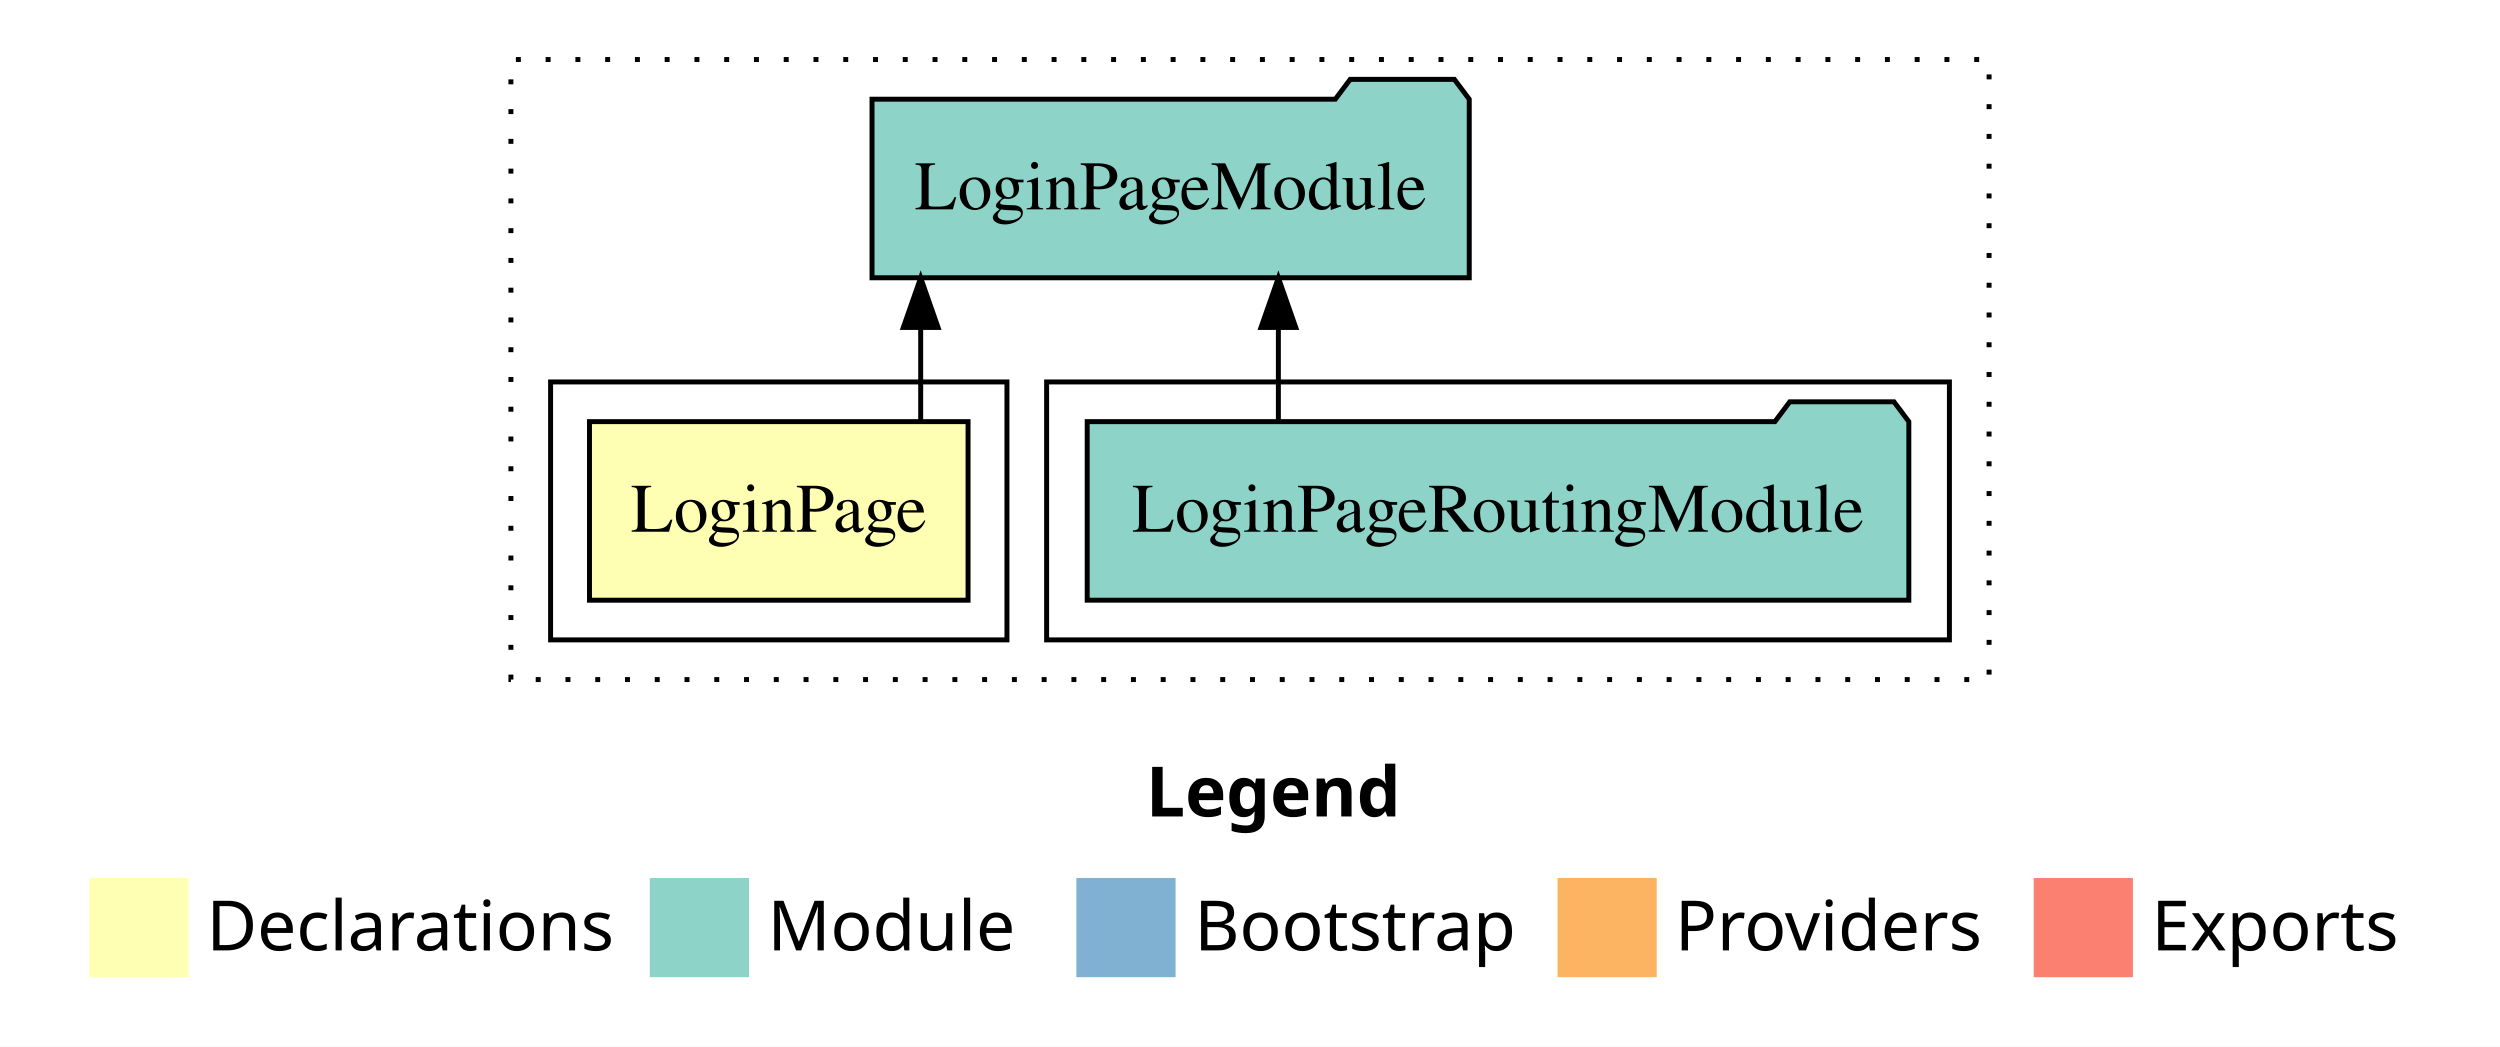
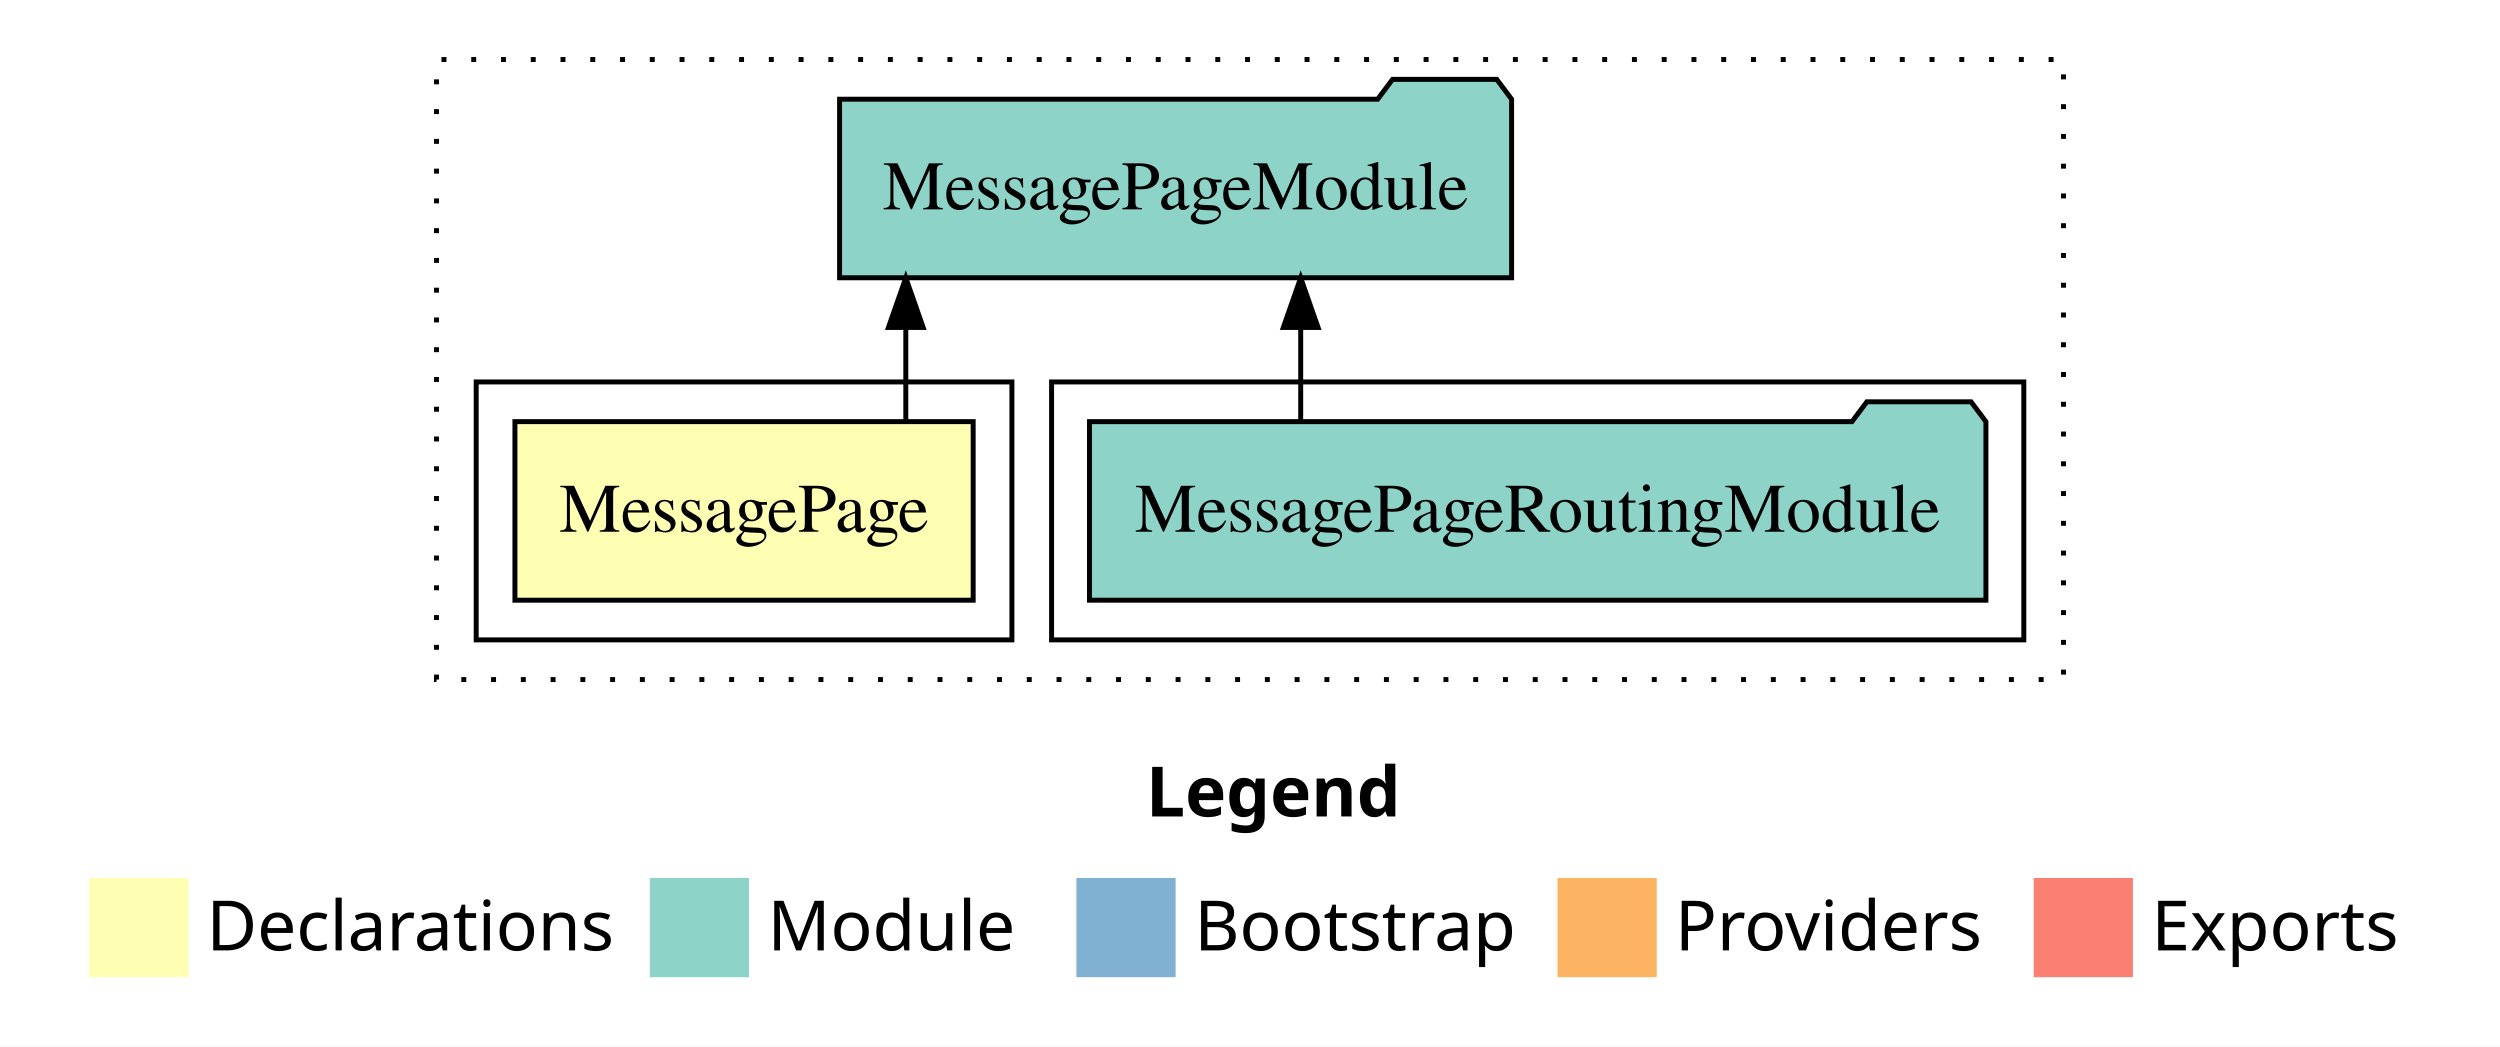
<svg xmlns="http://www.w3.org/2000/svg" width="504pt" height="211pt" viewBox="0.00 0.00 504.00 211.00">
  <g id="graph0" class="graph" transform="scale(1 1) rotate(0) translate(4 207)">
    <polygon fill="white" stroke="transparent" points="-4,4 -4,-207 500,-207 500,4 -4,4" />
    <text text-anchor="start" x="227.01" y="-42.4" font-family="Times-12" font-weight="bold" font-size="14.00">Legend</text>
    <polygon fill="#ffffb3" stroke="transparent" points="14,-10 14,-30 34,-30 34,-10 14,-10" />
    <text text-anchor="start" x="37.63" y="-15.4" font-family="Times-12" font-size="14.00">  Declarations</text>
    <polygon fill="#8dd3c7" stroke="transparent" points="127,-10 127,-30 147,-30 147,-10 127,-10" />
    <text text-anchor="start" x="150.73" y="-15.4" font-family="Times-12" font-size="14.00">  Module</text>
    <polygon fill="#80b1d3" stroke="transparent" points="213,-10 213,-30 233,-30 233,-10 213,-10" />
    <text text-anchor="start" x="236.78" y="-15.4" font-family="Times-12" font-size="14.00">  Bootstrap</text>
    <polygon fill="#fdb462" stroke="transparent" points="310,-10 310,-30 330,-30 330,-10 310,-10" />
    <text text-anchor="start" x="333.67" y="-15.4" font-family="Times-12" font-size="14.00">  Providers</text>
    <polygon fill="#fb8072" stroke="transparent" points="406,-10 406,-30 426,-30 426,-10 406,-10" />
    <text text-anchor="start" x="429.73" y="-15.4" font-family="Times-12" font-size="14.00">  Exports</text>
    <g id="clust1" class="cluster">
-       <polygon fill="none" stroke="black" stroke-dasharray="1,5" points="99,-70 99,-195 397,-195 397,-70 99,-70" />
+       <polygon fill="none" stroke="black" stroke-dasharray="1,5" points="84,-70 84,-195 412,-195 412,-70 84,-70" />
    </g>
    <g id="clust4" class="cluster">
-       <polygon fill="none" stroke="black" points="207,-78 207,-130 389,-130 389,-78 207,-78" />
+       <polygon fill="none" stroke="black" points="208,-78 208,-130 404,-130 404,-78 208,-78" />
    </g>
    <g id="clust2" class="cluster">
-       <polygon fill="none" stroke="black" points="107,-78 107,-130 199,-130 199,-78 107,-78" />
+       <polygon fill="none" stroke="black" points="92,-78 92,-130 200,-130 200,-78 92,-78" />
    </g>
    <g id="node1" class="node">
-       <polygon fill="#ffffb3" stroke="black" points="191.16,-122 114.84,-122 114.84,-86 191.16,-86 191.16,-122" />
-       <text text-anchor="middle" x="153" y="-99.8" font-family="Times,serif" font-size="14.00">LoginPage</text>
+       <polygon fill="#ffffb3" stroke="black" points="192.19,-122 99.81,-122 99.81,-86 192.19,-86 192.19,-122" />
+       <text text-anchor="middle" x="146" y="-99.8" font-family="Times,serif" font-size="14.00">MessagePage</text>
    </g>
    <g id="node2" class="node">
-       <polygon fill="#8dd3c7" stroke="black" points="292.2,-187 289.2,-191 268.2,-191 265.2,-187 171.8,-187 171.8,-151 292.2,-151 292.2,-187" />
-       <text text-anchor="middle" x="232" y="-164.8" font-family="Times,serif" font-size="14.00">LoginPageModule</text>
+       <polygon fill="#8dd3c7" stroke="black" points="300.74,-187 297.74,-191 276.74,-191 273.74,-187 165.26,-187 165.26,-151 300.74,-151 300.74,-187" />
+       <text text-anchor="middle" x="233" y="-164.8" font-family="Times,serif" font-size="14.00">MessagePageModule</text>
    </g>
    <g id="edge1" class="edge">
-       <path fill="none" stroke="black" d="M181.61,-122.11C181.61,-122.11 181.61,-140.99 181.61,-140.99" />
-       <polygon fill="black" stroke="black" points="178.11,-140.99 181.61,-150.99 185.11,-140.99 178.11,-140.99" />
+       <path fill="none" stroke="black" d="M178.61,-122.11C178.61,-122.11 178.61,-140.99 178.61,-140.99" />
+       <polygon fill="black" stroke="black" points="175.11,-140.99 178.61,-150.99 182.11,-140.99 175.11,-140.99" />
    </g>
    <g id="node3" class="node">
-       <polygon fill="#8dd3c7" stroke="black" points="380.82,-122 377.82,-126 356.82,-126 353.82,-122 215.18,-122 215.18,-86 380.82,-86 380.82,-122" />
-       <text text-anchor="middle" x="298" y="-99.8" font-family="Times,serif" font-size="14.00">LoginPageRoutingModule</text>
+       <polygon fill="#8dd3c7" stroke="black" points="396.36,-122 393.36,-126 372.36,-126 369.36,-122 215.64,-122 215.64,-86 396.36,-86 396.36,-122" />
+       <text text-anchor="middle" x="306" y="-99.8" font-family="Times,serif" font-size="14.00">MessagePageRoutingModule</text>
    </g>
    <g id="edge2" class="edge">
-       <path fill="none" stroke="black" d="M253.72,-122.11C253.72,-122.11 253.72,-140.99 253.72,-140.99" />
-       <polygon fill="black" stroke="black" points="250.22,-140.99 253.72,-150.99 257.22,-140.99 250.22,-140.99" />
+       <path fill="none" stroke="black" d="M258.22,-122.11C258.22,-122.11 258.22,-140.99 258.22,-140.99" />
+       <polygon fill="black" stroke="black" points="254.72,-140.99 258.22,-150.99 261.72,-140.99 254.72,-140.99" />
    </g>
  </g>
</svg>
